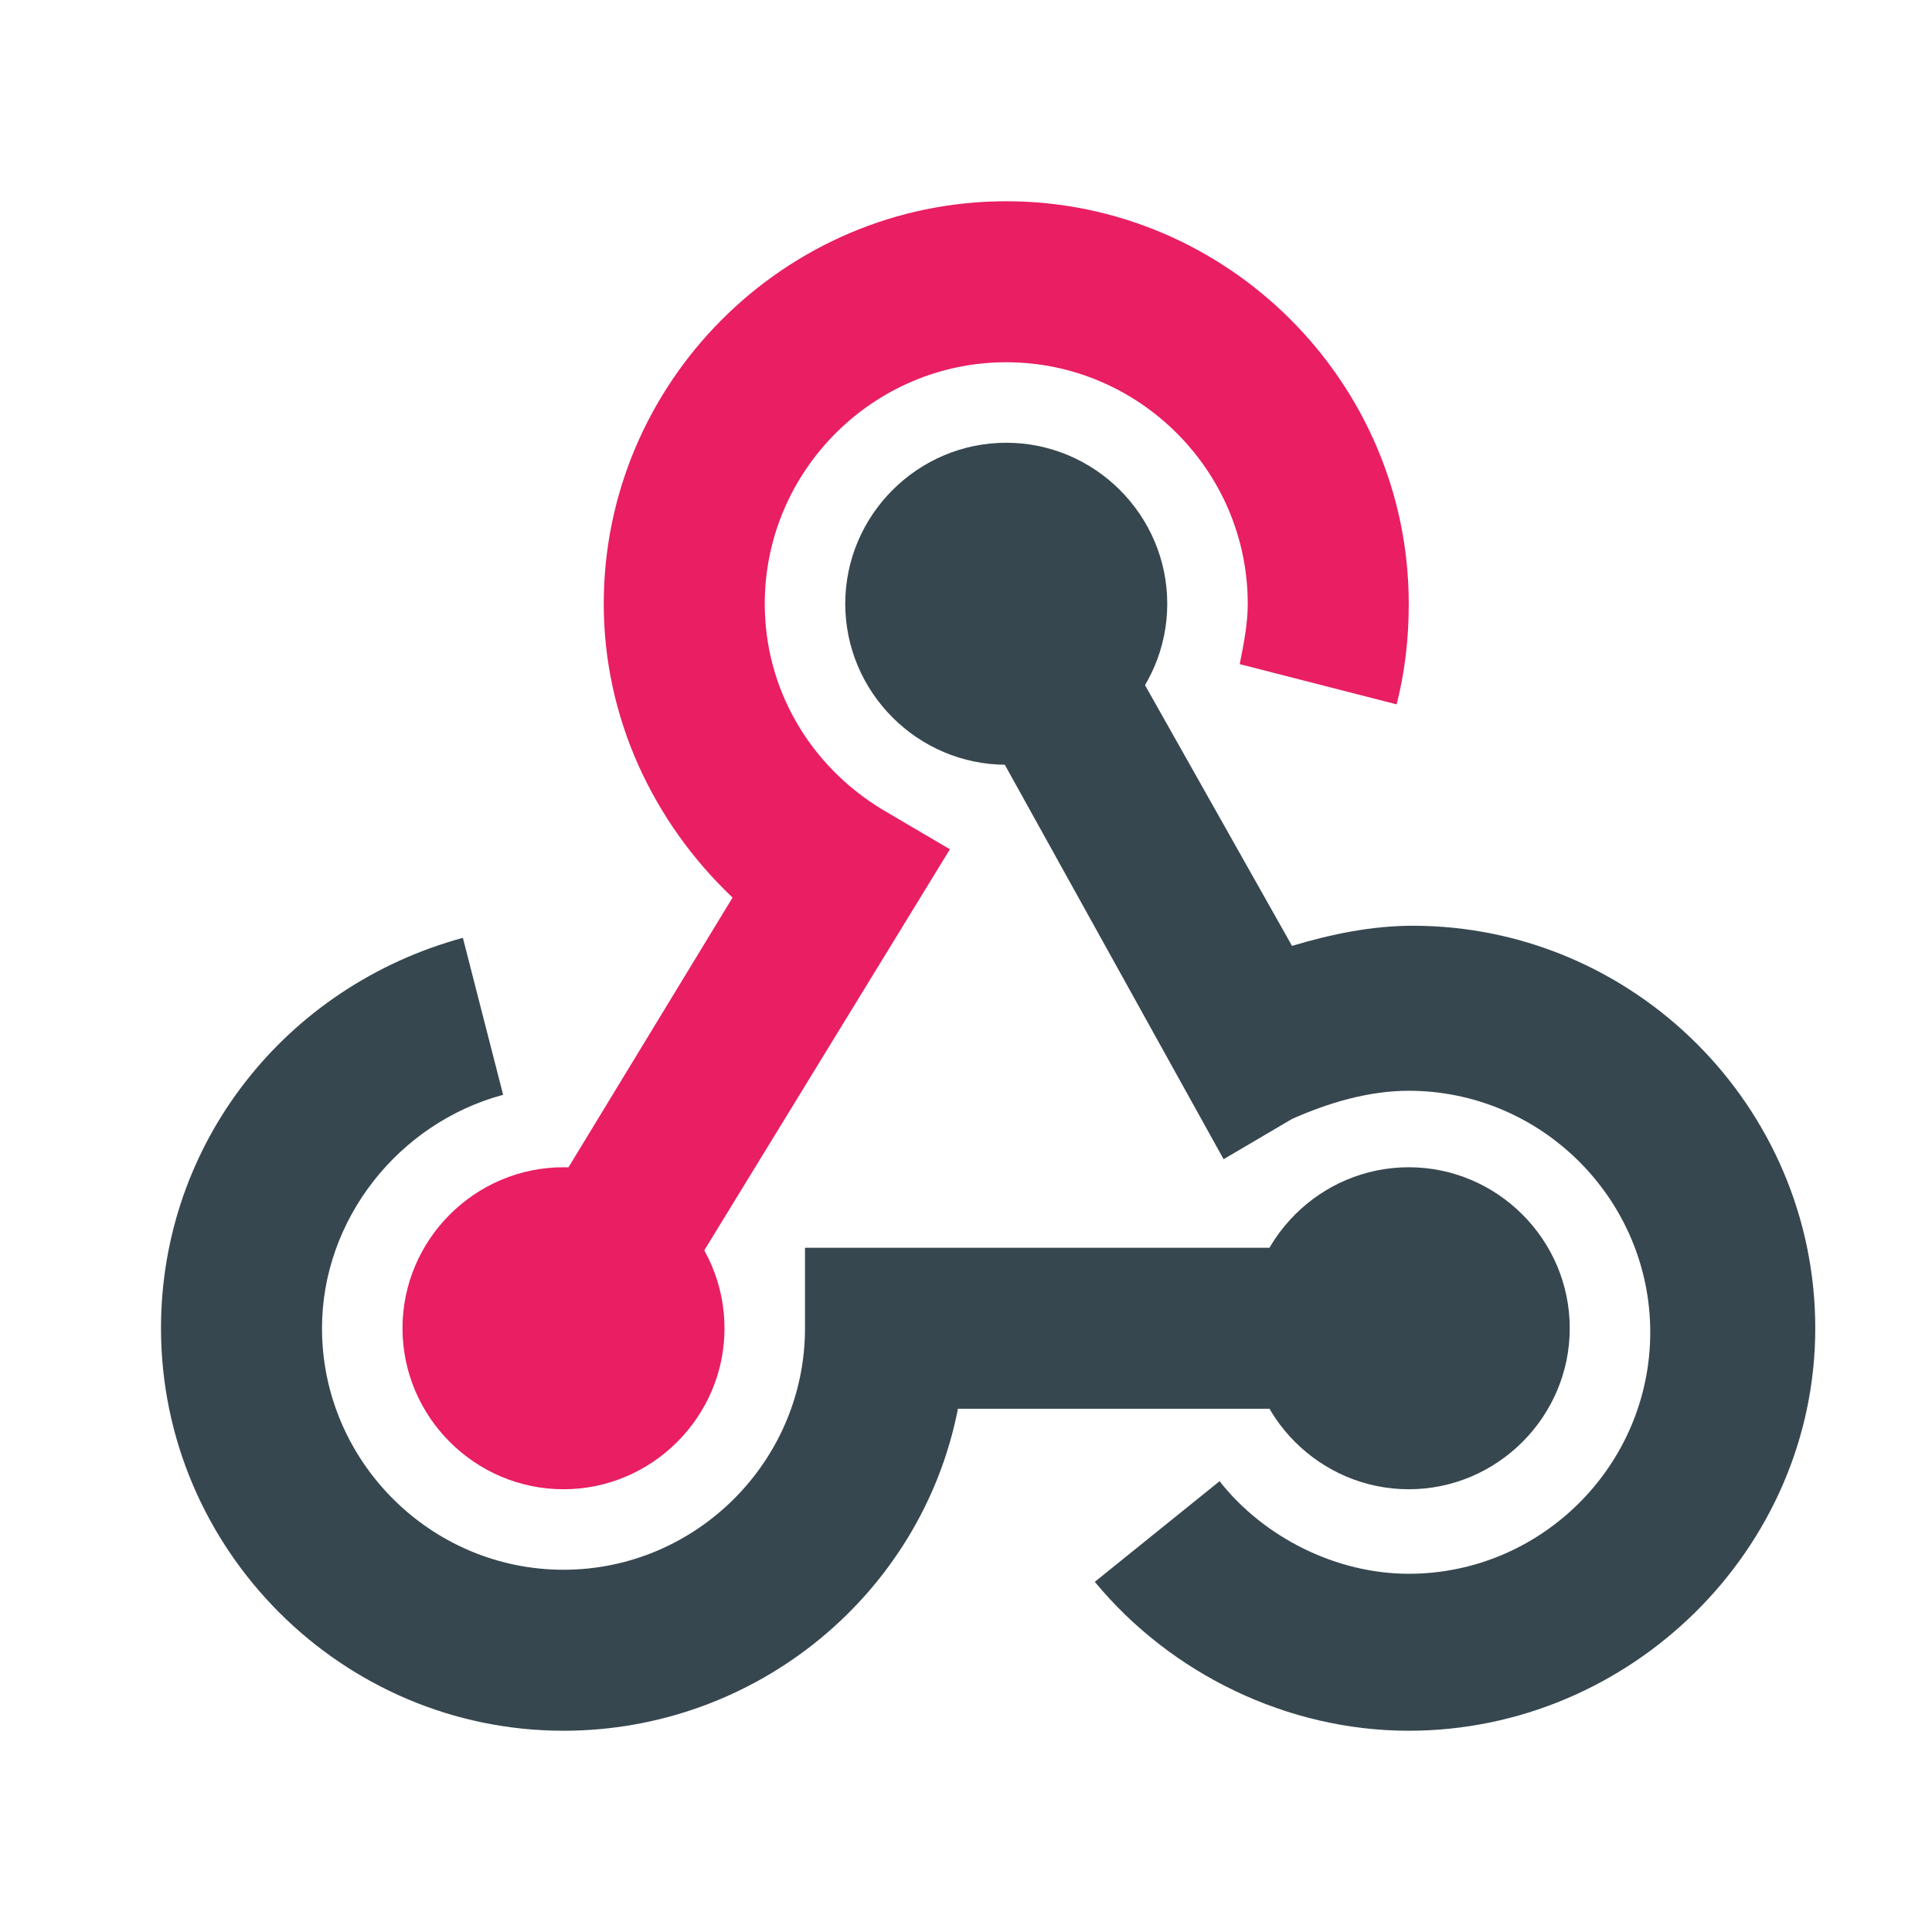
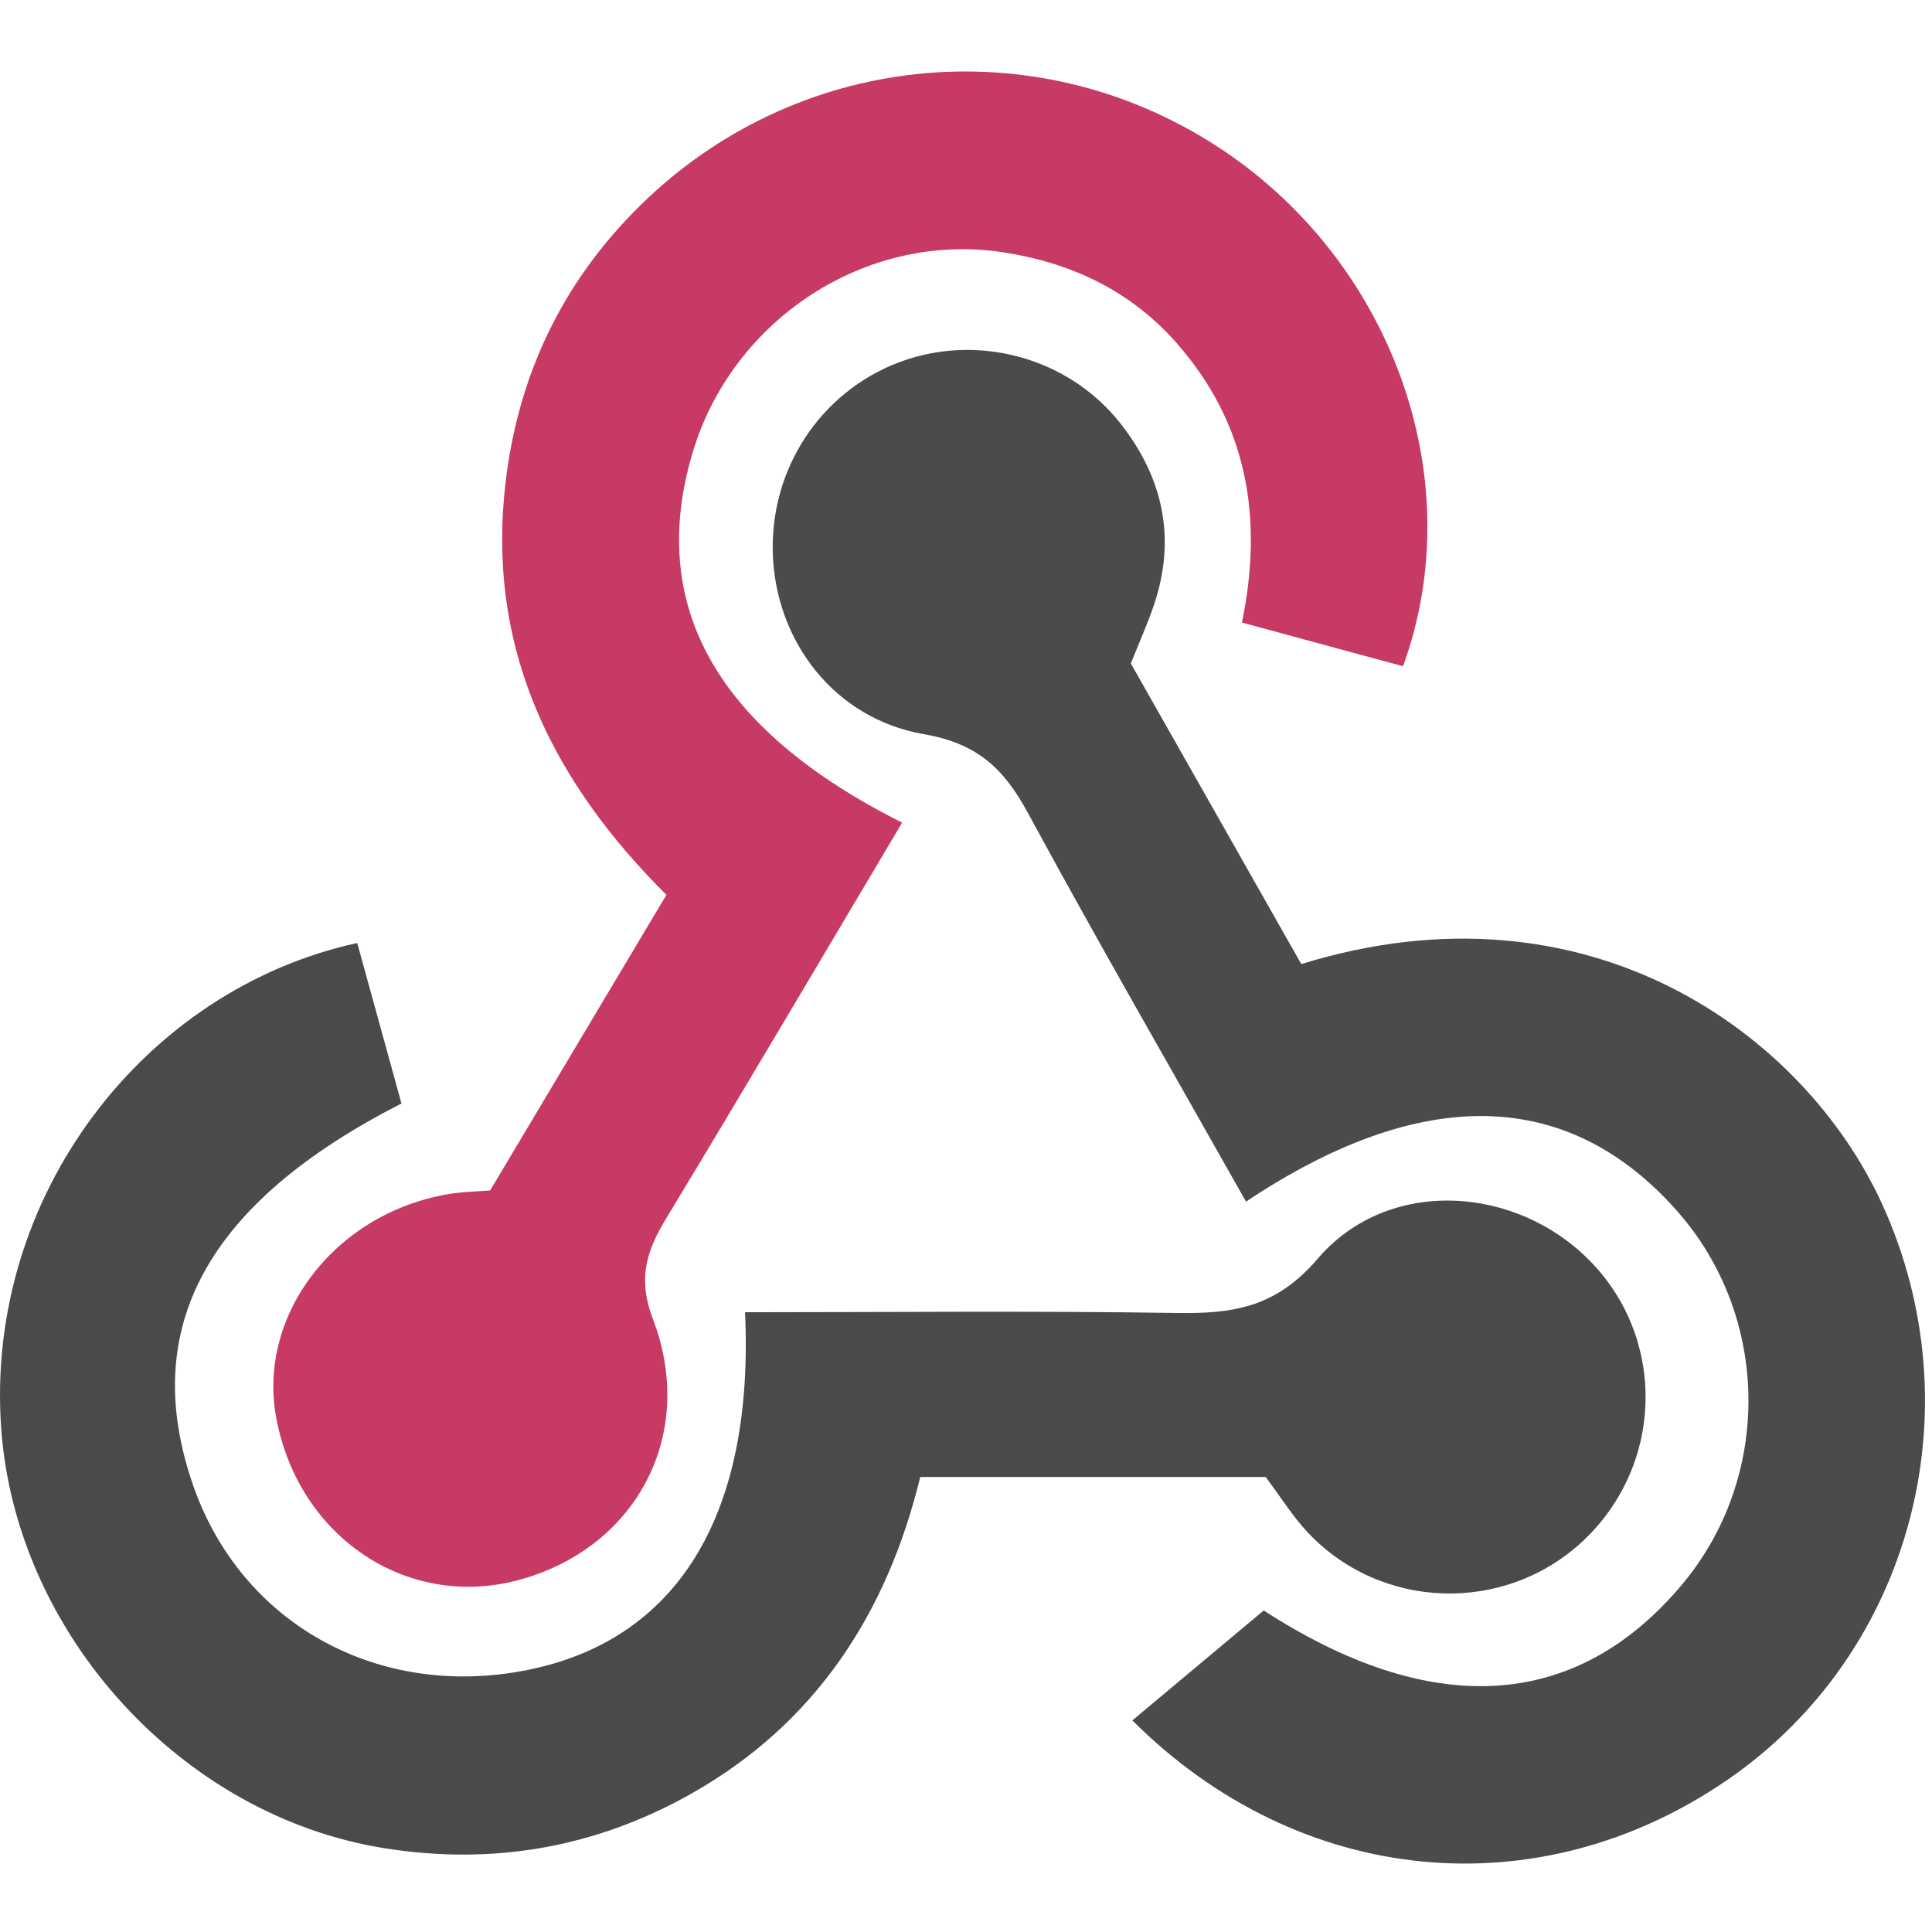
- <svg xmlns="http://www.w3.org/2000/svg" width="48" height="48">
-   <path fill="#37474f" d="M35 37c-2.2 0-4-1.8-4-4s1.8-4 4-4 4 1.8 4 4-1.8 4-4 4" />
-   <path fill="#37474f" d="M35 43c-3 0-5.9-1.4-7.8-3.7l3.1-2.5c1.1 1.4 2.9 2.3 4.7 2.3 3.3 0 6-2.7 6-6s-2.7-6-6-6c-1 0-2 .3-2.9.7l-1.7 1L23.3 16l3.5-1.9 5.3 9.4c1-.3 2-.5 3-.5 5.5 0 10 4.5 10 10S40.5 43 35 43" />
-   <path fill="#37474f" d="M14 43C8.5 43 4 38.5 4 33c0-4.6 3.1-8.5 7.5-9.7l1 3.9C9.9 27.9 8 30.3 8 33c0 3.3 2.7 6 6 6s6-2.7 6-6v-2h15v4H23.8c-.9 4.6-5 8-9.8 8" />
-   <path fill="#e91e63" d="M14 37c-2.2 0-4-1.8-4-4s1.8-4 4-4 4 1.8 4 4-1.8 4-4 4" />
-   <path fill="#37474f" d="M25 19c-2.2 0-4-1.8-4-4s1.8-4 4-4 4 1.8 4 4-1.8 4-4 4" />
-   <path fill="#e91e63" d="m15.7 34-3.4-2 5.9-9.7c-2-1.9-3.2-4.5-3.2-7.3 0-5.5 4.5-10 10-10s10 4.5 10 10c0 .9-.1 1.7-.3 2.5l-3.9-1c.1-.5.2-1 .2-1.5 0-3.3-2.7-6-6-6s-6 2.7-6 6c0 2.1 1.1 4 2.9 5.1l1.7 1z" />
+ <svg xmlns="http://www.w3.org/2000/svg" width="20px" height="20px" viewBox="0 -8.5 256 256" version="1.1" preserveAspectRatio="xMidYMid">
+   <g>
+     <path d="M119.54,100.503 C108.93,118.339 98.765,135.611 88.388,152.754 C85.723,157.154 84.404,160.739 86.533,166.333 C92.411,181.787 84.119,196.826 68.535,200.908 C53.838,204.759 39.519,195.1 36.603,179.365 C34.019,165.438 44.827,151.785 60.182,149.608 C61.469,149.424 62.782,149.403 64.945,149.241 C72.469,136.624 80.177,123.7 88.303,110.073 C73.612,95.465 64.868,78.389 66.803,57.229 C68.171,42.272 74.053,29.346 84.803,18.752 C105.393,-1.536 136.805,-4.821 161.049,10.751 C184.333,25.709 194.997,54.845 185.907,79.782 C179.053,77.924 172.151,76.05 164.564,73.992 C167.418,60.127 165.307,47.677 155.956,37.011 C149.778,29.969 141.85,26.278 132.835,24.918 C114.764,22.188 97.021,33.798 91.756,51.536 C85.78,71.667 94.825,88.111 119.54,100.503 L119.54,100.503 Z" fill="#C73A63">
+ 
+ </path>
+     <path d="M149.841,79.411 C157.316,92.597 164.906,105.983 172.428,119.246 C210.449,107.483 239.114,128.53 249.399,151.063 C261.82,178.282 253.329,210.52 228.933,227.312 C203.893,244.551 172.226,241.606 150.041,219.462 C155.695,214.729 161.377,209.975 167.448,204.896 C189.36,219.088 208.525,218.42 222.753,201.614 C234.886,187.277 234.623,165.9 222.138,151.864 C207.73,135.667 188.431,135.173 165.103,150.721 C155.426,133.553 145.581,116.522 136.21,99.23 C133.051,93.402 129.562,90.021 122.441,88.787 C110.547,86.725 102.869,76.512 102.408,65.07 C101.955,53.754 108.622,43.525 119.042,39.539 C129.364,35.591 141.477,38.778 148.42,47.554 C154.094,54.724 155.897,62.794 152.911,71.637 C152.081,74.103 151.006,76.489 149.841,79.411 L149.841,79.411 Z" fill="#4B4B4B">
+ 
+ </path>
+     <path d="M167.707,187.21 L121.936,187.21 C117.55,205.254 108.074,219.822 91.746,229.086 C79.054,236.286 65.374,238.727 50.814,236.377 C24.006,232.053 2.086,207.92 0.156,180.745 C-2.028,149.962 19.131,122.599 47.334,116.453 C49.281,123.524 51.249,130.663 53.196,137.717 C27.32,150.919 18.364,167.553 25.605,188.353 C31.981,206.657 50.09,216.69 69.753,212.81 C89.833,208.848 99.957,192.16 98.721,165.378 C117.757,165.378 136.809,165.181 155.847,165.475 C163.281,165.592 169.02,164.821 174.62,158.267 C183.841,147.483 200.811,148.456 210.741,158.641 C220.889,169.05 220.403,185.798 209.664,195.768 C199.303,205.388 182.933,204.874 173.24,194.509 C171.248,192.372 169.678,189.835 167.707,187.21 L167.707,187.21 Z" fill="#4A4A4A">
+ 
+ </path>
+   </g>
</svg>
